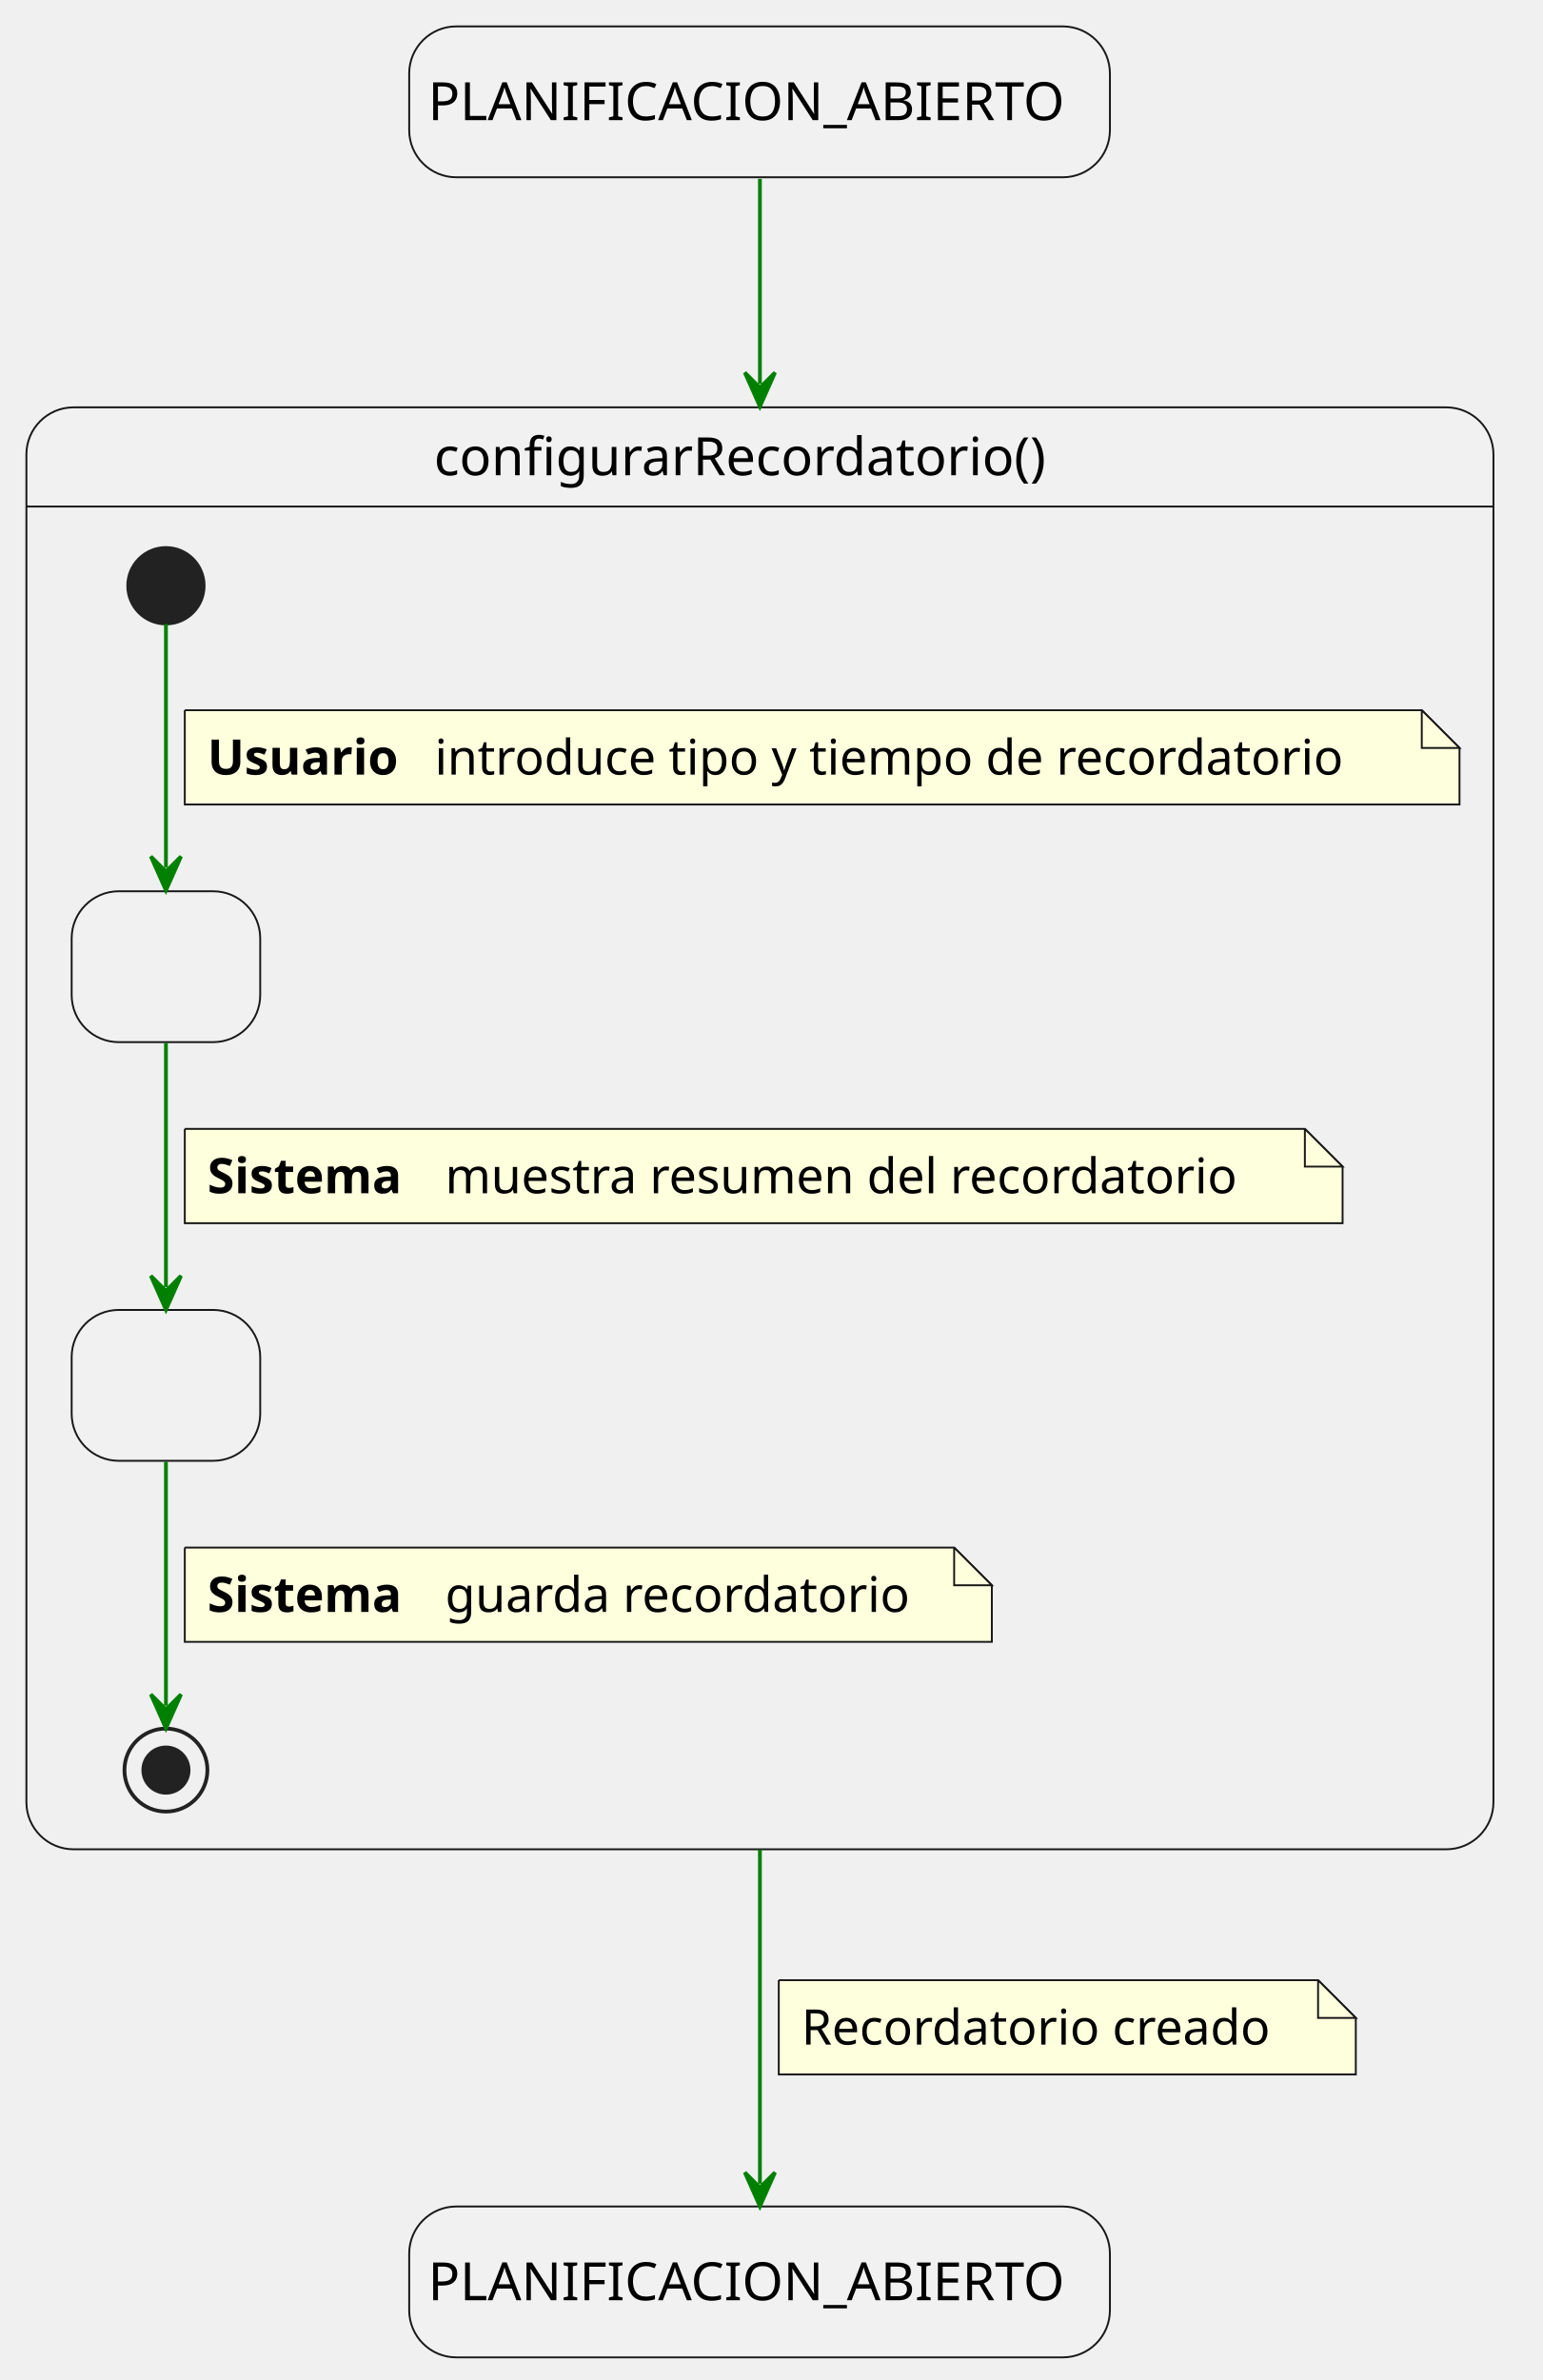
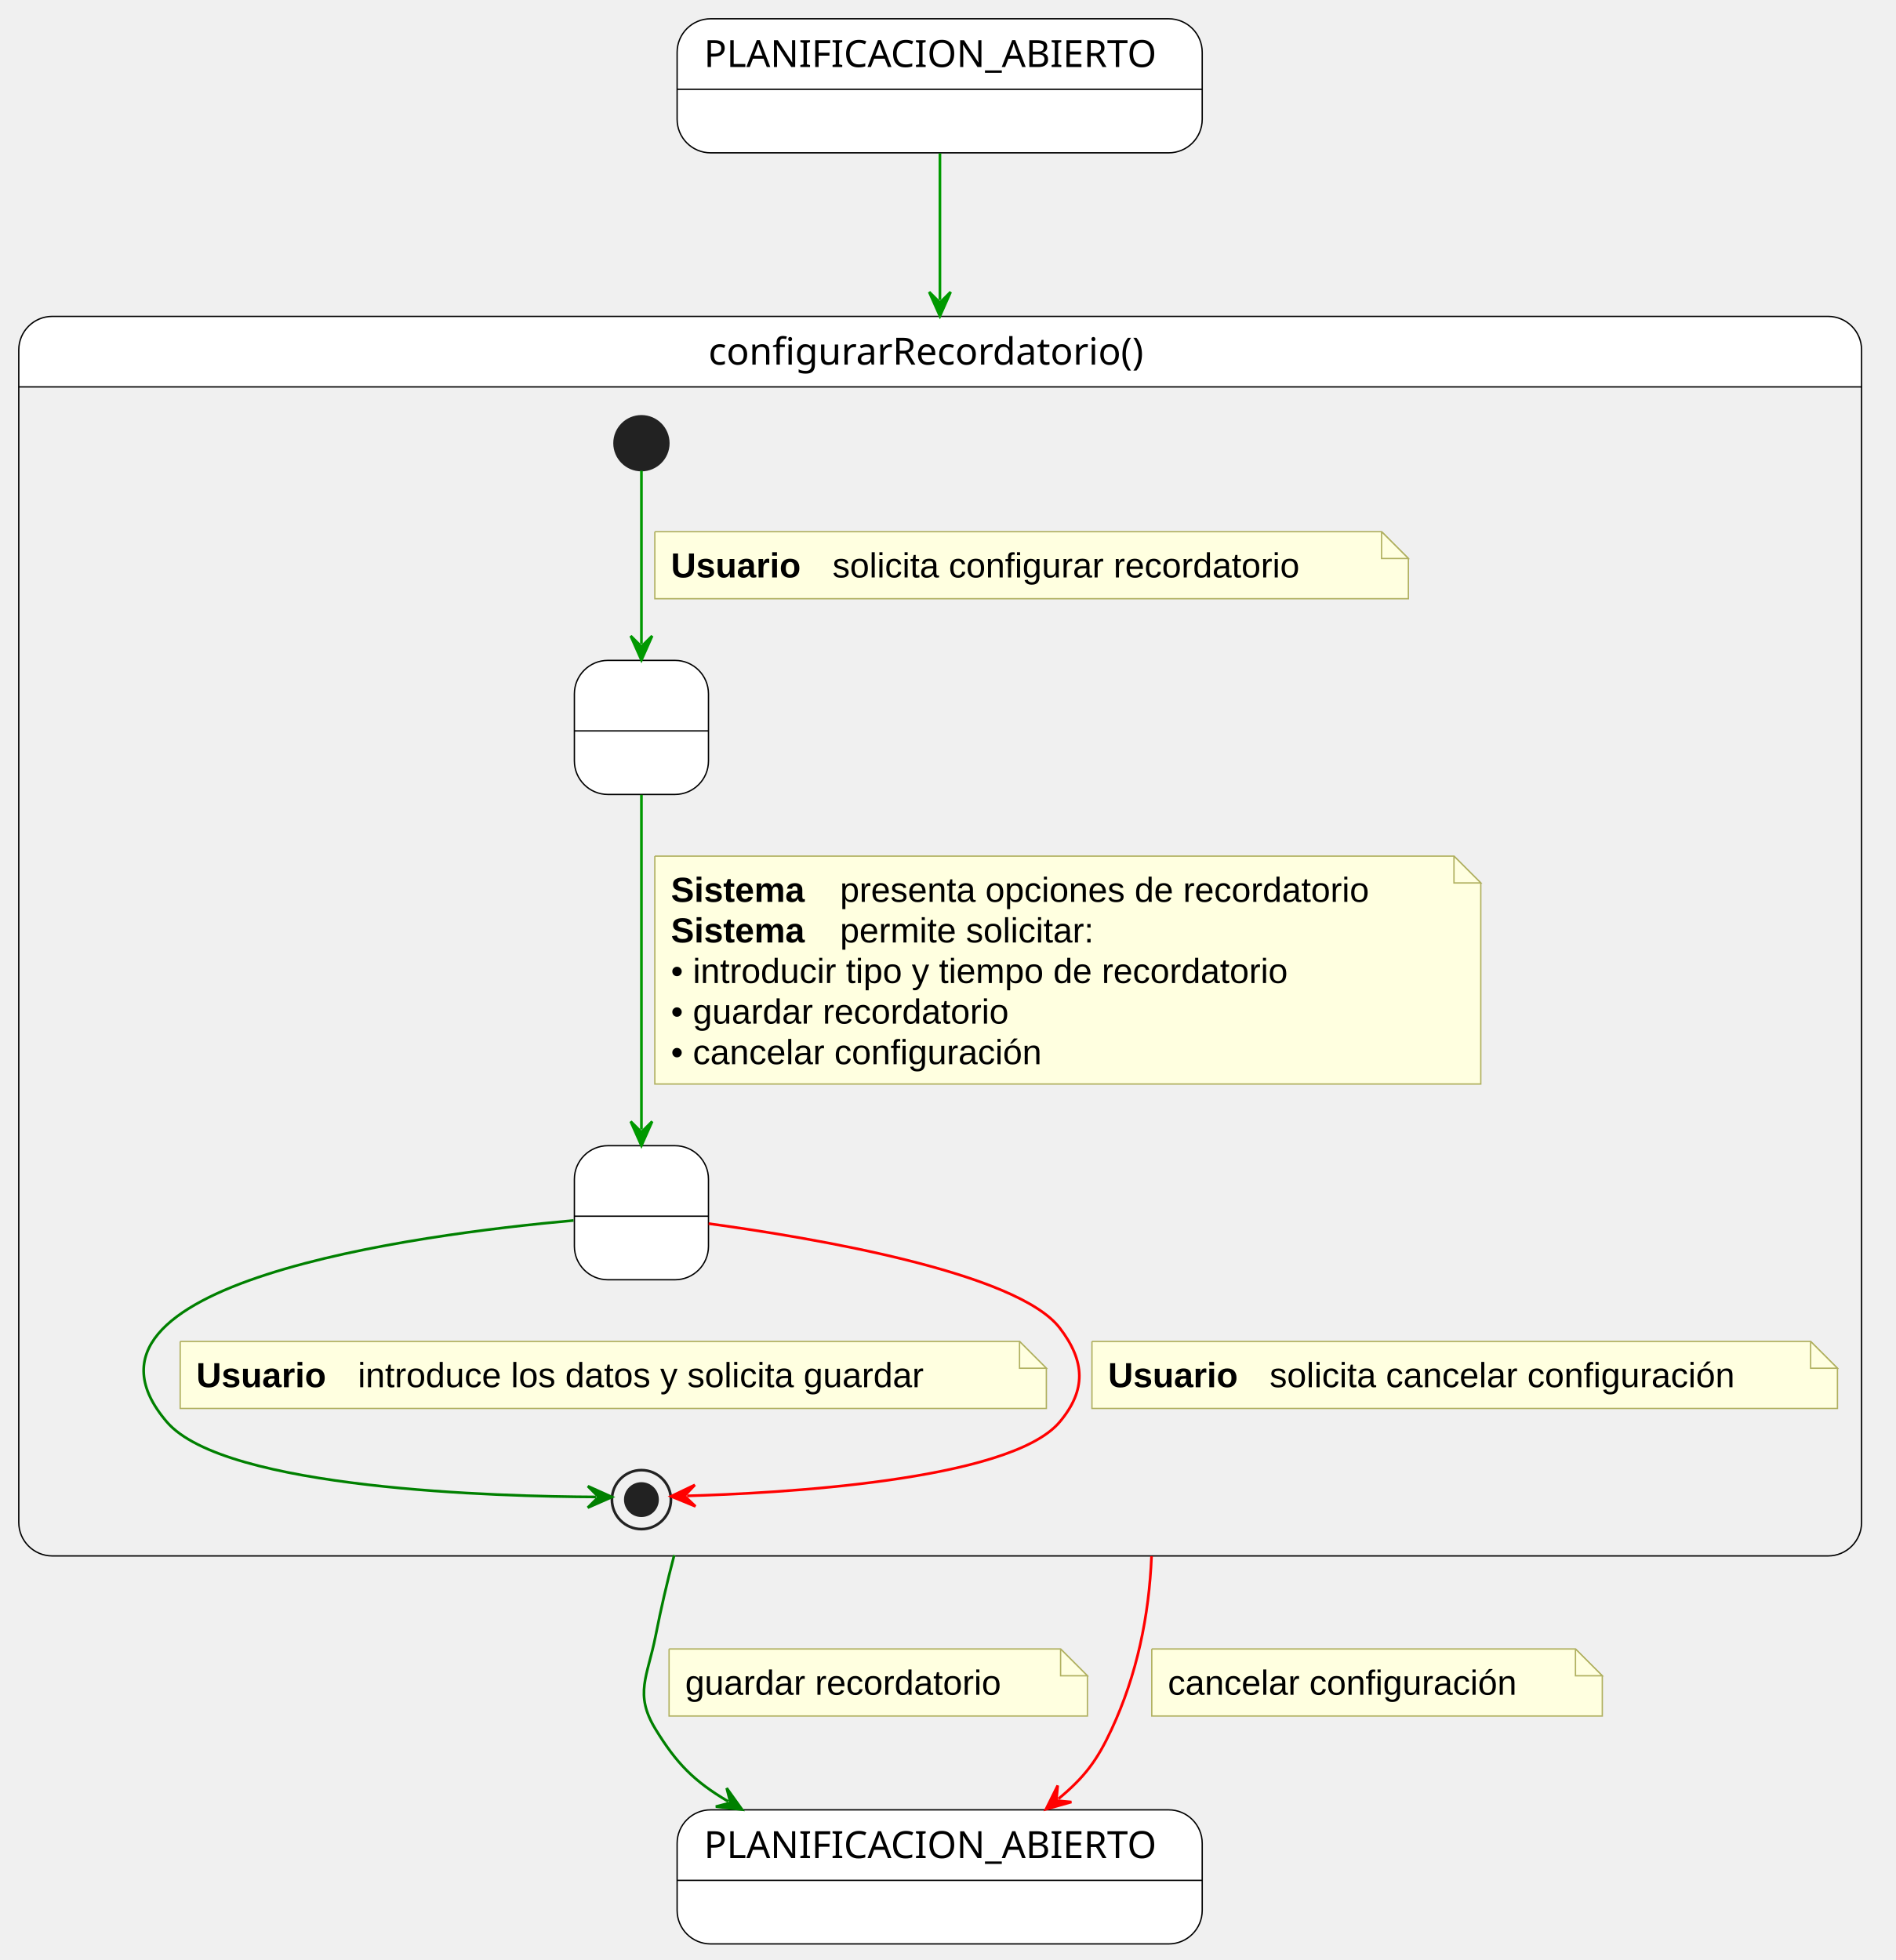
- <svg xmlns="http://www.w3.org/2000/svg" contentStyleType="text/css" data-diagram-type="STATE" height="631px" preserveAspectRatio="none" style="width:409px;height:631px;background:#FFFFFF;" version="1.1" viewBox="0 0 409 631" width="409px" zoomAndPan="magnify">
+ <svg xmlns="http://www.w3.org/2000/svg" contentStyleType="text/css" data-diagram-type="STATE" height="731px" preserveAspectRatio="none" style="width:707px;height:731px;background:#FFFFFF;" version="1.1" viewBox="0 0 707 731" width="707px" zoomAndPan="magnify">
  <defs />
  <g>
-     <rect fill="#F1F1F1" height="40" rx="12.5" ry="12.5" style="stroke:#181818;stroke-width:0.5;" width="185.807" x="108.5" y="7" />
-     <text fill="#000000" font-family="sans-serif" font-size="14" lengthAdjust="spacing" textLength="175.807" x="113.5" y="31.847">PLANIFICACION_ABIERTO</text>
-     <path d="M19.5,108 L383.5,108 A12.5,12.5 0 0 1 396,120.5 L396,134.297 L7,134.297 L7,120.5 A12.5,12.5 0 0 1 19.5,108" fill="#F1F1F1" />
-     <rect fill="none" height="382.297" rx="12.5" ry="12.5" style="stroke:#181818;stroke-width:0.5;" width="389" x="7" y="108" />
-     <line style="stroke:#181818;stroke-width:0.5;" x1="7" x2="396" y1="134.297" y2="134.297" />
-     <text fill="#000000" font-family="sans-serif" font-size="14" lengthAdjust="spacing" textLength="172.819" x="115.09" y="125.995">configurarRecordatorio()</text>
-     <rect fill="#F1F1F1" height="40" rx="12.5" ry="12.5" style="stroke:#181818;stroke-width:0.5;" width="50" x="19" y="236.297" />
-     <text fill="#000000" font-family="sans-serif" font-size="14" lengthAdjust="spacing" textLength="4.45" x="41.775" y="261.144"> </text>
-     <rect fill="#F1F1F1" height="40" rx="12.5" ry="12.5" style="stroke:#181818;stroke-width:0.5;" width="50" x="19" y="347.297" />
-     <text fill="#000000" font-family="sans-serif" font-size="14" lengthAdjust="spacing" textLength="4.45" x="41.775" y="372.144"> </text>
-     <ellipse cx="44" cy="155.297" fill="#222222" rx="10" ry="10" style="stroke:#222222;stroke-width:1;" />
-     <ellipse cx="44" cy="469.297" fill="none" rx="11" ry="11" style="stroke:#222222;stroke-width:1;" />
-     <ellipse cx="44" cy="469.297" fill="#222222" rx="6" ry="6" style="stroke:#222222;stroke-width:1;" />
-     <g class="link" data-entity-1=".start.configurarRecordatorio" data-entity-2="DefiniendoRecordatorio" data-source-line="12" data-uid="lnk4" id="link_.start.configurarRecordatorio_DefiniendoRecordatorio">
-       <path d="M44,165.437 C44,181.417 44,208.787 44,230.067" fill="none" id="*start*configurarRecordatorio-to-DefiniendoRecordatorio" style="stroke:#008000;stroke-width:1;" />
-       <polygon fill="#008000" points="44,236.067,48,227.067,44,231.067,40,227.067,44,236.067" style="stroke:#008000;stroke-width:1;" />
-       <path d="M49,188.297 L49,213.297 L387,213.297 L387,198.297 L377,188.297 L49,188.297" fill="#FEFFDD" style="stroke:#181818;stroke-width:0.5;" />
-       <path d="M377,188.297 L377,198.297 L387,198.297 L377,188.297" fill="#FEFFDD" style="stroke:#181818;stroke-width:0.5;" />
-       <text fill="#000000" font-family="sans-serif" font-size="13" font-weight="bold" lengthAdjust="spacing" textLength="56.12" x="55" y="205.364">Usuario</text>
-       <text fill="#000000" font-family="sans-serif" font-size="13" lengthAdjust="spacing" textLength="256.947" x="115.252" y="205.364">introduce tipo y tiempo de recordatorio</text>
+     <g id="Inicio">
+       <rect fill="#FFFFFF" height="50" rx="12.5" ry="12.5" style="stroke:#000000;stroke-width:0.5;" width="195.807" x="252.5" y="7" />
+       <line style="stroke:#000000;stroke-width:0.5;" x1="252.5" x2="448.307" y1="33.297" y2="33.297" />
+       <text fill="#000000" font-family="sans-serif" font-size="14" lengthAdjust="spacing" textLength="175.807" x="262.5" y="24.995">PLANIFICACION_ABIERTO</text>
    </g>
-     <g class="link" data-entity-1="DefiniendoRecordatorio" data-entity-2="ConfirmandoRecordatorio" data-source-line="17" data-uid="lnk5" id="link_DefiniendoRecordatorio_ConfirmandoRecordatorio">
-       <path d="M44,276.537 C44,296.457 44,321.397 44,341.257" fill="none" id="DefiniendoRecordatorio-to-ConfirmandoRecordatorio" style="stroke:#008000;stroke-width:1;" />
-       <polygon fill="#008000" points="44,347.257,48,338.257,44,342.257,40,338.257,44,347.257" style="stroke:#008000;stroke-width:1;" />
-       <path d="M49,299.297 L49,324.297 L356,324.297 L356,309.297 L346,299.297 L49,299.297" fill="#FEFFDD" style="stroke:#181818;stroke-width:0.5;" />
-       <path d="M346,299.297 L346,309.297 L356,309.297 L346,299.297" fill="#FEFFDD" style="stroke:#181818;stroke-width:0.5;" />
-       <text fill="#000000" font-family="sans-serif" font-size="13" font-weight="bold" lengthAdjust="spacing" textLength="58.906" x="55" y="316.364">Sistema</text>
-       <text fill="#000000" font-family="sans-serif" font-size="13" lengthAdjust="spacing" textLength="223.565" x="118.039" y="316.364">muestra resumen del recordatorio</text>
+     <path d="M19.5,118 L681.69,118 A12.5,12.5 0 0 1 694.19,130.5 L694.19,144.297 L7,144.297 L7,130.5 A12.5,12.5 0 0 1 19.5,118" fill="#FFFFFF" />
+     <rect fill="none" height="462.297" rx="12.5" ry="12.5" style="stroke:#000000;stroke-width:0.5;" width="687.19" x="7" y="118" />
+     <line style="stroke:#000000;stroke-width:0.5;" x1="7" x2="694.19" y1="144.297" y2="144.297" />
+     <text fill="#000000" font-family="sans-serif" font-size="14" lengthAdjust="spacing" textLength="172.819" x="264.185" y="135.995">configurarRecordatorio()</text>
+     <g id="ConfigurarRecordatorioContainer.PasoInicial">
+       <rect fill="#FFFFFF" height="50" rx="12.5" ry="12.5" style="stroke:#000000;stroke-width:0.5;" width="50" x="214.19" y="246.297" />
+       <line style="stroke:#000000;stroke-width:0.5;" x1="214.19" x2="264.19" y1="272.594" y2="272.594" />
+       <text fill="#000000" font-family="sans-serif" font-size="14" lengthAdjust="spacing" textLength="4.45" x="236.965" y="264.292"> </text>
    </g>
-     <g class="link" data-entity-1="ConfirmandoRecordatorio" data-entity-2=".end.configurarRecordatorio" data-source-line="22" data-uid="lnk7" id="link_ConfirmandoRecordatorio_.end.configurarRecordatorio">
-       <path d="M44,387.577 C44,408.687 44,435.737 44,452.227" fill="none" id="ConfirmandoRecordatorio-to-*end*configurarRecordatorio" style="stroke:#008000;stroke-width:1;" />
-       <polygon fill="#008000" points="44,458.227,48,449.227,44,453.227,40,449.227,44,458.227" style="stroke:#008000;stroke-width:1;" />
-       <path d="M49,410.297 L49,435.297 L263,435.297 L263,420.297 L253,410.297 L49,410.297" fill="#FEFFDD" style="stroke:#181818;stroke-width:0.5;" />
-       <path d="M253,410.297 L253,420.297 L263,420.297 L253,410.297" fill="#FEFFDD" style="stroke:#181818;stroke-width:0.5;" />
-       <text fill="#000000" font-family="sans-serif" font-size="13" font-weight="bold" lengthAdjust="spacing" textLength="58.906" x="55" y="427.364">Sistema</text>
-       <text fill="#000000" font-family="sans-serif" font-size="13" lengthAdjust="spacing" textLength="130.121" x="118.039" y="427.364">guarda recordatorio</text>
+     <g id="ConfigurarRecordatorioContainer.PasoDatos">
+       <rect fill="#FFFFFF" height="50" rx="12.5" ry="12.5" style="stroke:#000000;stroke-width:0.5;" width="50" x="214.19" y="427.297" />
+       <line style="stroke:#000000;stroke-width:0.5;" x1="214.19" x2="264.19" y1="453.594" y2="453.594" />
+       <text fill="#000000" font-family="sans-serif" font-size="14" lengthAdjust="spacing" textLength="4.45" x="236.965" y="445.292"> </text>
    </g>
-     <rect fill="#F1F1F1" height="40" rx="12.5" ry="12.5" style="stroke:#181818;stroke-width:0.5;" width="185.807" x="108.5" y="585" />
-     <text fill="#000000" font-family="sans-serif" font-size="14" lengthAdjust="spacing" textLength="175.807" x="113.5" y="609.847">PLANIFICACION_ABIERTO</text>
-     <g class="link" data-entity-1="in1" data-entity-2="configurarRecordatorio" data-source-line="5" data-uid="lnk2" id="link_in1_configurarRecordatorio">
-       <path d="M201.5,47.42 C201.5,61.93 201.5,77.4 201.5,101.78" fill="none" id="in1-to-configurarRecordatorio" style="stroke:#008000;stroke-width:1;" />
-       <polygon fill="#008000" points="201.5,107.78,205.5,98.78,201.5,102.78,197.5,98.78,201.5,107.78" style="stroke:#008000;stroke-width:1;" />
+     <ellipse cx="239.19" cy="165.297" fill="#222222" rx="10" ry="10" style="stroke:#222222;stroke-width:1;" />
+     <ellipse cx="239.19" cy="559.297" fill="none" rx="11" ry="11" style="stroke:#222222;stroke-width:1;" />
+     <ellipse cx="239.19" cy="559.297" fill="#222222" rx="6" ry="6" style="stroke:#222222;stroke-width:1;" />
+     <g class="link" data-entity-1=".start.ConfigurarRecordatorioContainer" data-entity-2="PasoInicial" data-source-line="29" data-uid="lnk3" id="link_.start.ConfigurarRecordatorioContainer_PasoInicial">
+       <path d="M239.19,175.527 C239.19,191.237 239.19,217.657 239.19,240.167" fill="none" id="*start*ConfigurarRecordatorioContainer-to-PasoInicial" style="stroke:#009900;stroke-width:1;" />
+       <polygon fill="#009900" points="239.19,246.167,243.19,237.167,239.19,241.167,235.19,237.167,239.19,246.167" style="stroke:#009900;stroke-width:1;" />
+       <path d="M244.19,198.297 L244.19,223.297 L525.19,223.297 L525.19,208.297 L515.19,198.297 L244.19,198.297" fill="#FFFFE0" style="stroke:#B0B060;stroke-width:0.5;" />
+       <path d="M515.19,198.297 L515.19,208.297 L525.19,208.297 L515.19,198.297" fill="#FFFFE0" style="stroke:#B0B060;stroke-width:0.5;" />
+       <text fill="#000000" font-family="Arial" font-size="13" font-weight="bold" lengthAdjust="spacing" textLength="56.12" x="250.19" y="215.364">Usuario</text>
+       <text fill="#000000" font-family="Arial" font-size="13" lengthAdjust="spacing" textLength="200.681" x="310.442" y="215.364">solicita configurar recordatorio</text>
    </g>
-     <g class="link" data-entity-1="configurarRecordatorio" data-entity-2="PLANIFICACION_ABIERTO" data-source-line="28" data-uid="lnk9" id="link_configurarRecordatorio_PLANIFICACION_ABIERTO">
-       <path d="M201.5,490.37 C201.5,529.14 201.5,558.34 201.5,578.97" fill="none" id="configurarRecordatorio-to-PLANIFICACION_ABIERTO" style="stroke:#008000;stroke-width:1;" />
-       <polygon fill="#008000" points="201.5,584.97,205.5,575.97,201.5,579.97,197.5,575.97,201.5,584.97" style="stroke:#008000;stroke-width:1;" />
-       <path d="M206.5,525 L206.5,550 L359.5,550 L359.5,535 L349.5,525 L206.5,525" fill="#FEFFDD" style="stroke:#181818;stroke-width:0.5;" />
-       <path d="M349.5,525 L349.5,535 L359.5,535 L349.5,525" fill="#FEFFDD" style="stroke:#181818;stroke-width:0.5;" />
-       <text fill="#000000" font-family="sans-serif" font-size="13" lengthAdjust="spacing" textLength="132.45" x="212.5" y="542.067">Recordatorio creado</text>
+     <g class="link" data-entity-1="PasoInicial" data-entity-2="PasoDatos" data-source-line="34" data-uid="lnk4" id="link_PasoInicial_PasoDatos">
+       <path d="M239.19,296.437 C239.19,330.697 239.19,387.047 239.19,421.257" fill="none" id="PasoInicial-to-PasoDatos" style="stroke:#009900;stroke-width:1;" />
+       <polygon fill="#009900" points="239.19,427.257,243.19,418.257,239.19,422.257,235.19,418.257,239.19,427.257" style="stroke:#009900;stroke-width:1;" />
+       <path d="M244.19,319.297 L244.19,404.297 L552.19,404.297 L552.19,329.297 L542.19,319.297 L244.19,319.297" fill="#FFFFE0" style="stroke:#B0B060;stroke-width:0.5;" />
+       <path d="M542.19,319.297 L542.19,329.297 L552.19,329.297 L542.19,319.297" fill="#FFFFE0" style="stroke:#B0B060;stroke-width:0.5;" />
+       <text fill="#000000" font-family="Arial" font-size="13" font-weight="bold" lengthAdjust="spacing" textLength="58.906" x="250.19" y="336.364">Sistema</text>
+       <text fill="#000000" font-family="Arial" font-size="13" lengthAdjust="spacing" textLength="224.212" x="313.229" y="336.364">presenta opciones de recordatorio</text>
+       <text fill="#000000" font-family="Arial" font-size="13" font-weight="bold" lengthAdjust="spacing" textLength="58.906" x="250.19" y="351.497">Sistema</text>
+       <text fill="#000000" font-family="Arial" font-size="13" lengthAdjust="spacing" textLength="110.595" x="313.229" y="351.497">permite solicitar:</text>
+       <text fill="#000000" font-family="Arial" font-size="13" lengthAdjust="spacing" textLength="269.706" x="250.19" y="366.629">• introducir tipo y tiempo de recordatorio</text>
+       <text fill="#000000" font-family="Arial" font-size="13" lengthAdjust="spacing" textLength="147.266" x="250.19" y="381.762">• guardar recordatorio</text>
+       <text fill="#000000" font-family="Arial" font-size="13" lengthAdjust="spacing" textLength="159.637" x="250.19" y="396.895">• cancelar configuración</text>
+     </g>
+     <g class="link" data-entity-1="PasoDatos" data-entity-2=".end.ConfigurarRecordatorioContainer" data-source-line="44" data-uid="lnk6" id="link_PasoDatos_.end.ConfigurarRecordatorioContainer">
+       <path d="M213.89,455.177 C155.19,460.467 18,478.577 62.19,530.297 C83.81,555.607 186.97,558.14 222.2,558.3" fill="none" id="PasoDatos-to-*end*ConfigurarRecordatorioContainer" style="stroke:#008000;stroke-width:1;" />
+       <polygon fill="#008000" points="228.2,558.327,219.218,554.286,223.2,558.304,219.182,562.286,228.2,558.327" style="stroke:#008000;stroke-width:1;" />
+       <path d="M67.19,500.297 L67.19,525.297 L390.19,525.297 L390.19,510.297 L380.19,500.297 L67.19,500.297" fill="#FFFFE0" style="stroke:#B0B060;stroke-width:0.5;" />
+       <path d="M380.19,500.297 L380.19,510.297 L390.19,510.297 L380.19,500.297" fill="#FFFFE0" style="stroke:#B0B060;stroke-width:0.5;" />
+       <text fill="#000000" font-family="Arial" font-size="13" font-weight="bold" lengthAdjust="spacing" textLength="56.12" x="73.19" y="517.364">Usuario</text>
+       <text fill="#000000" font-family="Arial" font-size="13" lengthAdjust="spacing" textLength="241.757" x="133.442" y="517.364">introduce los datos y solicita guardar</text>
+     </g>
+     <g class="link" data-entity-1="PasoDatos" data-entity-2=".end.ConfigurarRecordatorioContainer" data-source-line="49" data-uid="lnk7" id="link_PasoDatos_.end.ConfigurarRecordatorioContainer">
+       <path d="M264.24,456.357 C304.16,461.807 379.32,474.597 395.19,495.297 C404.65,507.647 405.17,518.367 395.19,530.297 C376.56,552.567 288.658,556.977 256.228,557.897" fill="none" id="PasoDatos-to-*end*ConfigurarRecordatorioContainer-1" style="stroke:#FF0000;stroke-width:1;" />
+       <polygon fill="#FF0000" points="250.23,558.067,259.34,561.81,255.228,557.925,259.113,553.813,250.23,558.067" style="stroke:#FF0000;stroke-width:1;" />
+       <path d="M407.19,500.297 L407.19,525.297 L685.19,525.297 L685.19,510.297 L675.19,500.297 L407.19,500.297" fill="#FFFFE0" style="stroke:#B0B060;stroke-width:0.5;" />
+       <path d="M675.19,500.297 L675.19,510.297 L685.19,510.297 L675.19,500.297" fill="#FFFFE0" style="stroke:#B0B060;stroke-width:0.5;" />
+       <text fill="#000000" font-family="Arial" font-size="13" font-weight="bold" lengthAdjust="spacing" textLength="56.12" x="413.19" y="517.364">Usuario</text>
+       <text fill="#000000" font-family="Arial" font-size="13" lengthAdjust="spacing" textLength="197.742" x="473.442" y="517.364">solicita cancelar configuración</text>
+     </g>
+     <g id="SalidaPlanificacion">
+       <rect fill="#FFFFFF" height="50" rx="12.5" ry="12.5" style="stroke:#000000;stroke-width:0.5;" width="195.807" x="252.5" y="675" />
+       <line style="stroke:#000000;stroke-width:0.5;" x1="252.5" x2="448.307" y1="701.297" y2="701.297" />
+       <text fill="#000000" font-family="sans-serif" font-size="14" lengthAdjust="spacing" textLength="175.807" x="262.5" y="692.995">PLANIFICACION_ABIERTO</text>
+     </g>
+     <g class="link" data-entity-1="Inicio" data-entity-2="ConfigurarRecordatorioContainer" data-source-line="59" data-uid="lnk8" id="link_Inicio_ConfigurarRecordatorioContainer">
+       <path d="M350.5,57.19 C350.5,72.39 350.5,87.68 350.5,111.89" fill="none" id="Inicio-to-ConfigurarRecordatorioContainer" style="stroke:#009900;stroke-width:1;" />
+       <polygon fill="#009900" points="350.5,117.89,354.5,108.89,350.5,112.89,346.5,108.89,350.5,117.89" style="stroke:#009900;stroke-width:1;" />
+     </g>
+     <g class="link" data-entity-1="ConfigurarRecordatorioContainer" data-entity-2="SalidaPlanificacion" data-source-line="62" data-uid="lnk9" id="link_ConfigurarRecordatorioContainer_SalidaPlanificacion">
+       <path d="M251.41,580.01 C248.77,590.05 246.45,600.07 244.5,610 C241.51,625.27 236.37,631.74 244.5,645 C252.22,657.59 258.718,664.318 271.538,671.858" fill="none" id="ConfigurarRecordatorioContainer-to-SalidaPlanificacion" style="stroke:#008000;stroke-width:1;" />
+       <polygon fill="#008000" points="276.71,674.9,270.98,666.889,272.4,672.365,266.924,673.785,276.71,674.9" style="stroke:#008000;stroke-width:1;" />
+       <path d="M249.5,615 L249.5,640 L405.5,640 L405.5,625 L395.5,615 L249.5,615" fill="#FFFFE0" style="stroke:#B0B060;stroke-width:0.5;" />
+       <path d="M395.5,615 L395.5,625 L405.5,625 L395.5,615" fill="#FFFFE0" style="stroke:#B0B060;stroke-width:0.5;" />
+       <text fill="#000000" font-family="Arial" font-size="13" lengthAdjust="spacing" textLength="135.465" x="255.5" y="632.067">guardar recordatorio</text>
+     </g>
+     <g class="link" data-entity-1="ConfigurarRecordatorioContainer" data-entity-2="SalidaPlanificacion" data-source-line="68" data-uid="lnk10" id="link_ConfigurarRecordatorioContainer_SalidaPlanificacion">
+       <path d="M429.41,580.38 C428.5,602.67 424,624.56 414.5,645 C409.11,656.6 404.477,662.779 394.667,670.919" fill="none" id="ConfigurarRecordatorioContainer-to-SalidaPlanificacion-1" style="stroke:#FF0000;stroke-width:1;" />
+       <polygon fill="#FF0000" points="390.05,674.75,399.53,672.081,393.898,671.557,394.422,665.925,390.05,674.75" style="stroke:#FF0000;stroke-width:1;" />
+       <path d="M429.5,615 L429.5,640 L597.5,640 L597.5,625 L587.5,615 L429.5,615" fill="#FFFFE0" style="stroke:#B0B060;stroke-width:0.5;" />
+       <path d="M587.5,615 L587.5,625 L597.5,625 L587.5,615" fill="#FFFFE0" style="stroke:#B0B060;stroke-width:0.5;" />
+       <text fill="#000000" font-family="Arial" font-size="13" lengthAdjust="spacing" textLength="147.837" x="435.5" y="632.067">cancelar configuración</text>
    </g>
  </g>
</svg>
